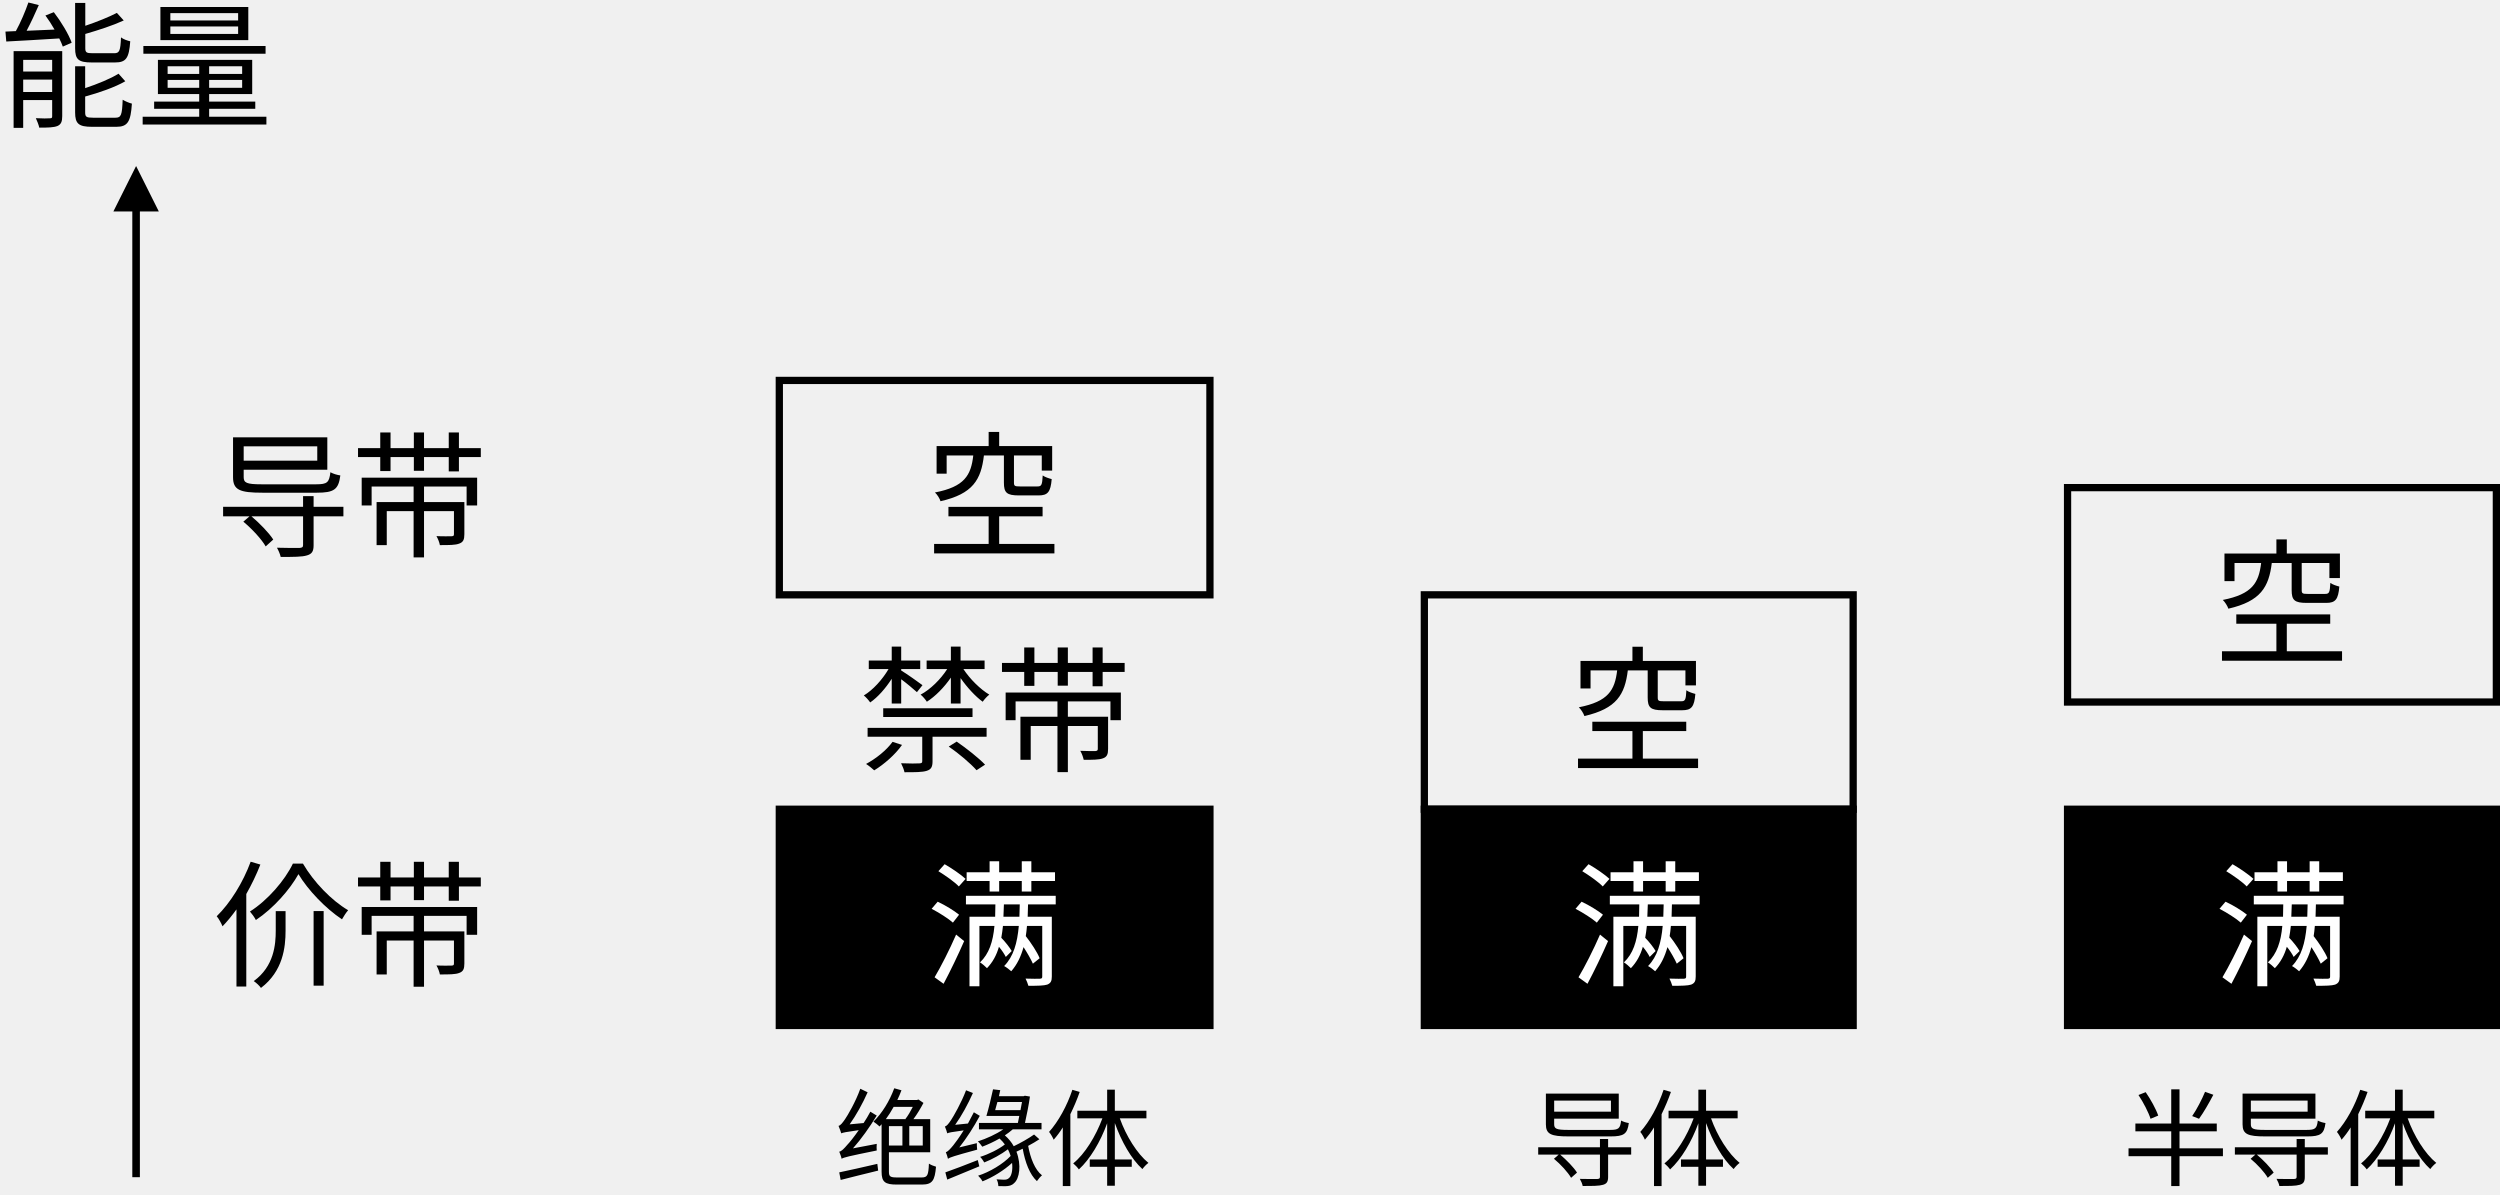
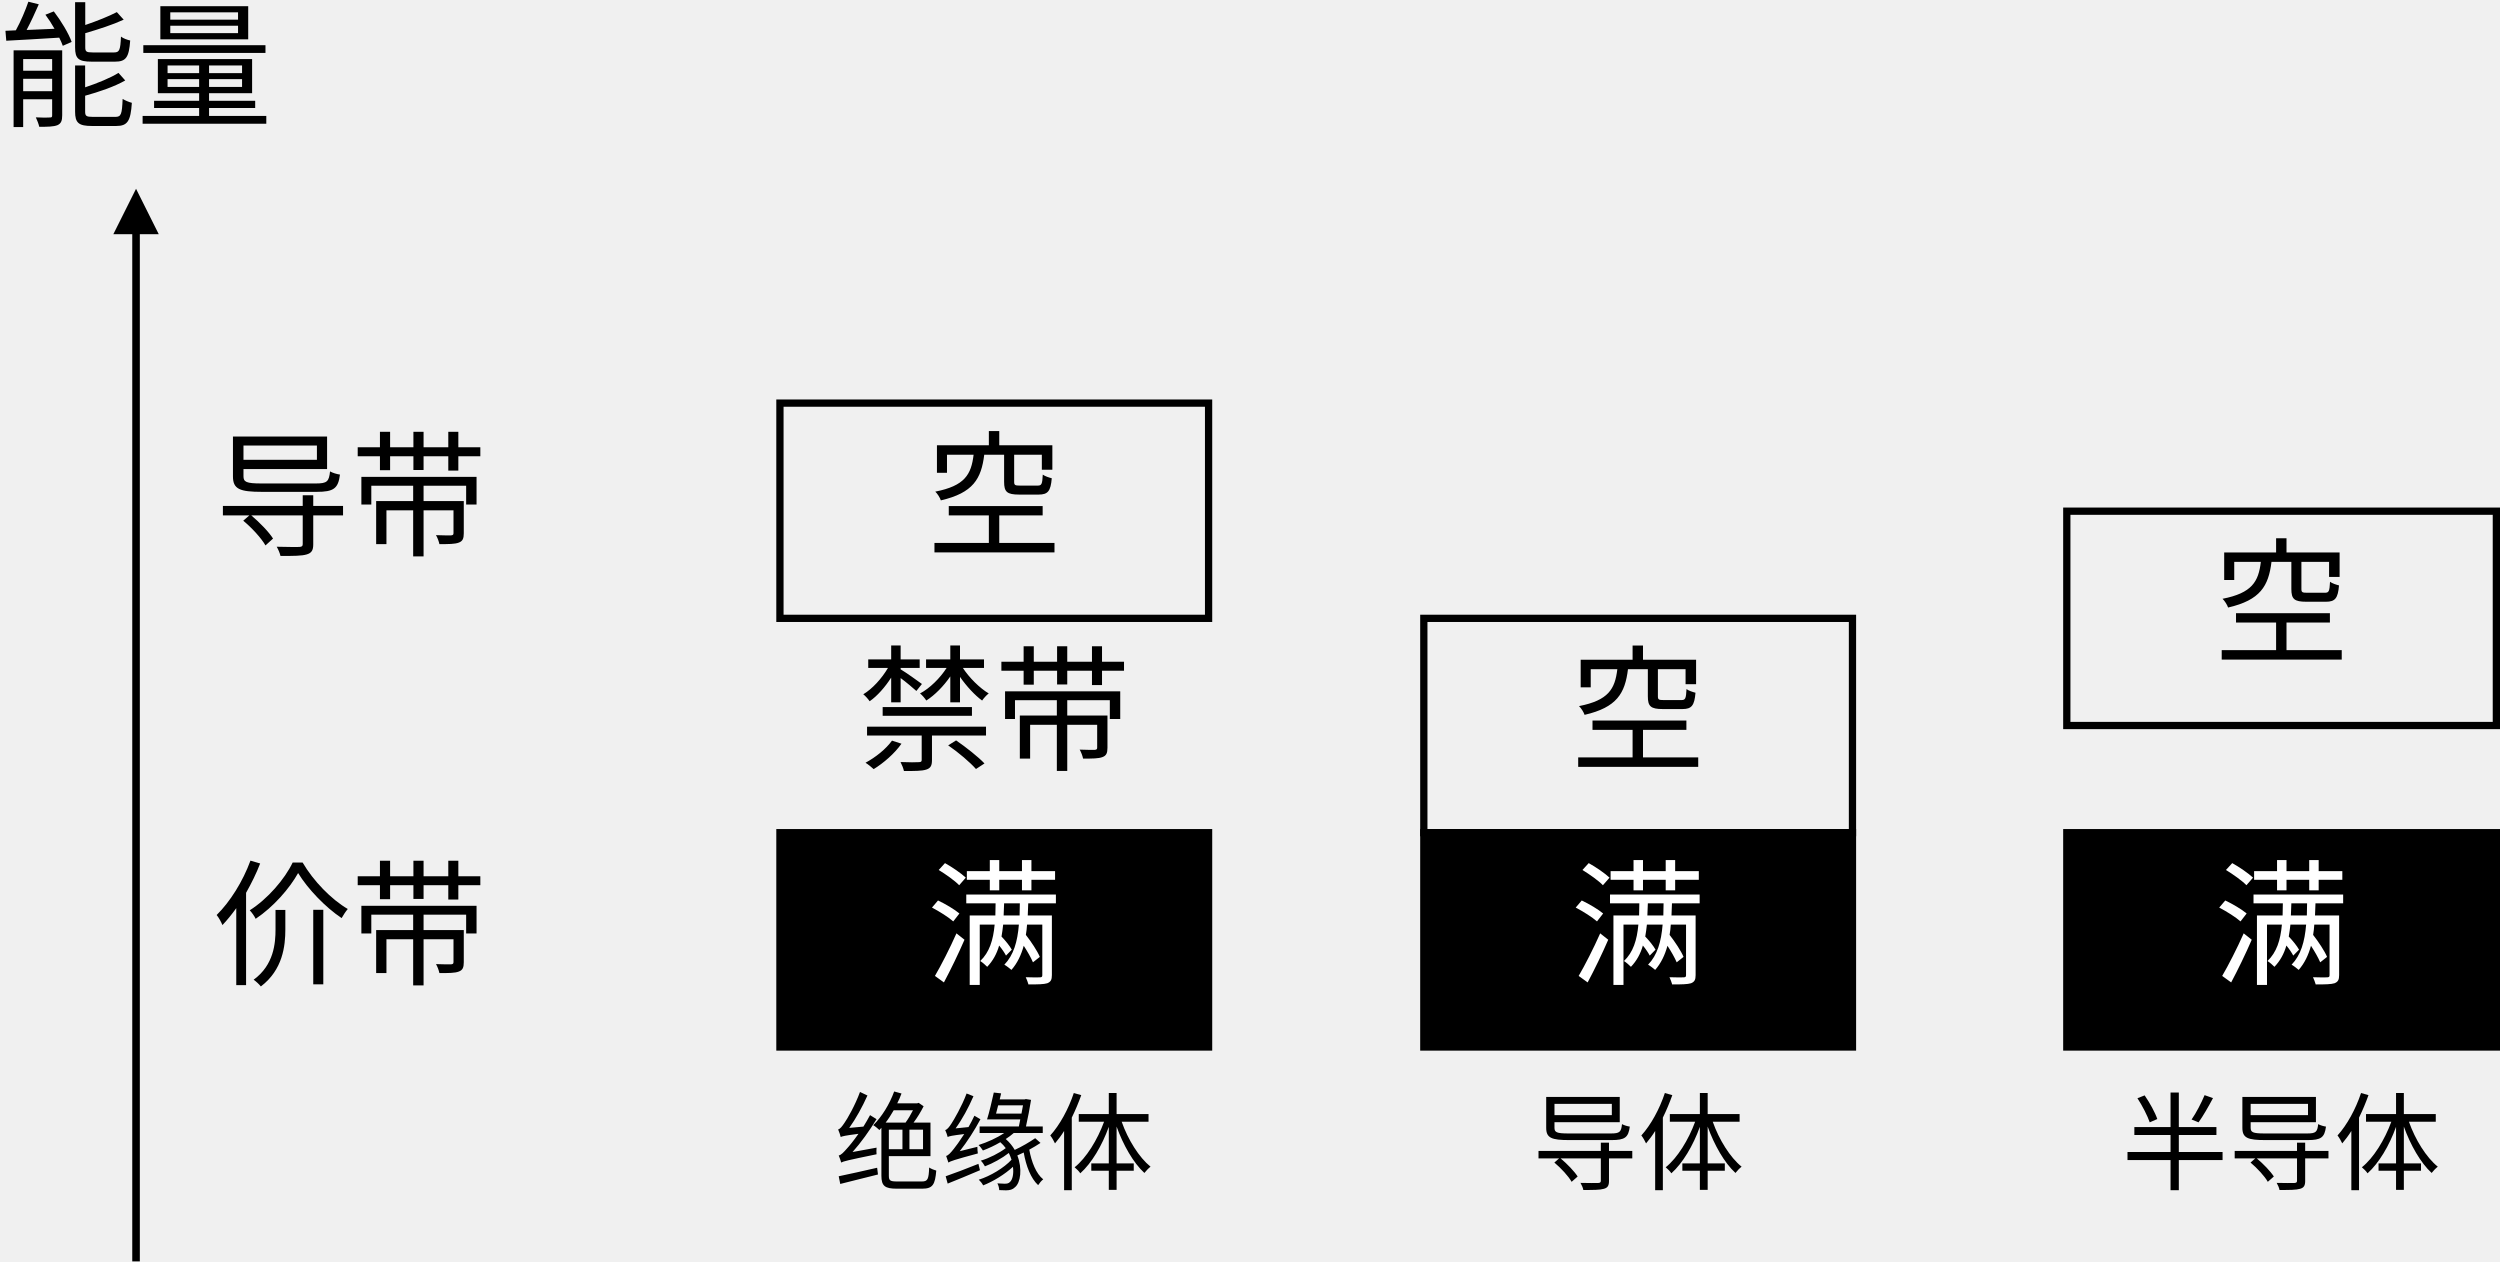
- <svg xmlns="http://www.w3.org/2000/svg" viewBox="0 0 330.216 157.764">
+ <svg xmlns="http://www.w3.org/2000/svg" id="图层_1" data-name="图层 1" viewBox="0 0 330.336 166.675">
  <defs>
-     <style>.cls-1{font-size:18px;}.cls-1,.cls-2,.cls-4,.cls-5{font-family:SimHei, SimHei;}.cls-2,.cls-4{font-size:18.024px;}.cls-3{fill:none;stroke:#000;stroke-miterlimit:10;stroke-width:0.96px;}.cls-4{fill:#fff;}.cls-5{font-size:13.92px;}</style>
+     <style>.cls-1,.cls-3{font-size:18px;}.cls-1,.cls-3,.cls-4{font-family:FZSSK--GBK1-0, FZShuSong-Z01;}.cls-2{fill:none;stroke:#000;stroke-miterlimit:10;stroke-width:0.96px;}.cls-3{fill:#fff;}.cls-4{font-size:14.04px;}</style>
  </defs>
-   <text class="cls-1" transform="translate(0 15.46875)">能量</text>
-   <path d="M20.976,27.929l-3-6-3,6Zm-2.5,127.56v-128.56h-1v128.56Z" />
-   <text class="cls-2" transform="translate(28.34375 72.18896)">导带</text>
-   <text class="cls-2" transform="translate(28.34375 128.8989)">价带</text>
-   <rect class="cls-3" x="102.936" y="50.249" width="56.88" height="28.32" />
-   <text class="cls-2" transform="translate(122.3057 72.18896)">空</text>
-   <rect x="102.936" y="106.889" width="56.88" height="28.56" />
-   <rect class="cls-3" x="102.936" y="106.889" width="56.88" height="28.56" />
-   <text class="cls-4" transform="translate(122.3057 128.8989)">满</text>
-   <text class="cls-1" transform="translate(113.4258 100.5488)">禁</text>
-   <text class="cls-1" transform="translate(131.4258 100.5488)">带</text>
-   <text class="cls-5" transform="translate(110.3057 155.5889)">绝缘体</text>
-   <rect class="cls-3" x="188.136" y="78.569" width="56.64" height="28.32" />
-   <text class="cls-1" transform="translate(207.356 100.5488)">空</text>
-   <rect x="188.136" y="106.889" width="56.64" height="28.56" />
-   <rect class="cls-3" x="188.136" y="106.889" width="56.64" height="28.56" />
-   <text class="cls-4" transform="translate(207.356 128.8989)">满</text>
-   <text class="cls-5" transform="translate(202.3159 155.5889)">导体</text>
-   <rect class="cls-3" x="273.096" y="64.409" width="56.64" height="28.32" />
-   <text class="cls-1" transform="translate(292.4155 86.36865)">空</text>
-   <rect x="273.096" y="106.889" width="56.64" height="28.56" />
-   <rect class="cls-3" x="273.096" y="106.889" width="56.64" height="28.56" />
-   <text class="cls-4" transform="translate(292.4155 128.8989)">满</text>
-   <text class="cls-5" transform="translate(280.4155 155.5889)">半导体</text>
+   <text class="cls-1" transform="translate(0 15.36572)">能量</text>
+   <path d="M20.976,30.945l-3-6-3,6Zm-2.5,135.73V29.945h-1v136.73Z" />
+   <text class="cls-1" transform="translate(28.34375 72.08545)">导带</text>
+   <text class="cls-1" transform="translate(28.34375 128.7656)">价带</text>
+   <rect class="cls-2" x="103.056" y="53.265" width="56.64" height="28.44" />
+   <text class="cls-1" transform="translate(122.396 72.08545)">空</text>
+   <rect x="103.056" y="110.025" width="56.64" height="28.32" />
+   <rect class="cls-2" x="103.056" y="110.025" width="56.64" height="28.32" />
+   <text class="cls-3" transform="translate(122.396 128.7656)">满</text>
+   <text class="cls-1" transform="translate(113.396 100.4253)">禁带</text>
+   <text class="cls-4" transform="translate(110.2759 156.1753)">绝缘体</text>
+   <rect class="cls-2" x="188.136" y="81.705" width="56.64" height="28.32" />
+   <text class="cls-1" transform="translate(207.4556 100.4253)">空</text>
+   <rect x="188.136" y="110.025" width="56.64" height="28.32" />
+   <rect class="cls-2" x="188.136" y="110.025" width="56.64" height="28.32" />
+   <text class="cls-3" transform="translate(207.4556 128.7656)">满</text>
+   <text class="cls-4" transform="translate(202.4155 156.1753)">导体</text>
+   <rect class="cls-2" x="273.096" y="67.545" width="56.76" height="28.32" />
+   <text class="cls-1" transform="translate(292.4858 86.24561)">空</text>
+   <rect x="273.096" y="110.025" width="56.76" height="28.32" />
+   <rect class="cls-2" x="273.096" y="110.025" width="56.76" height="28.32" />
+   <text class="cls-3" transform="translate(292.4858 128.7656)">满</text>
+   <text class="cls-4" transform="translate(280.3657 156.1753)">半导体</text>
</svg>
